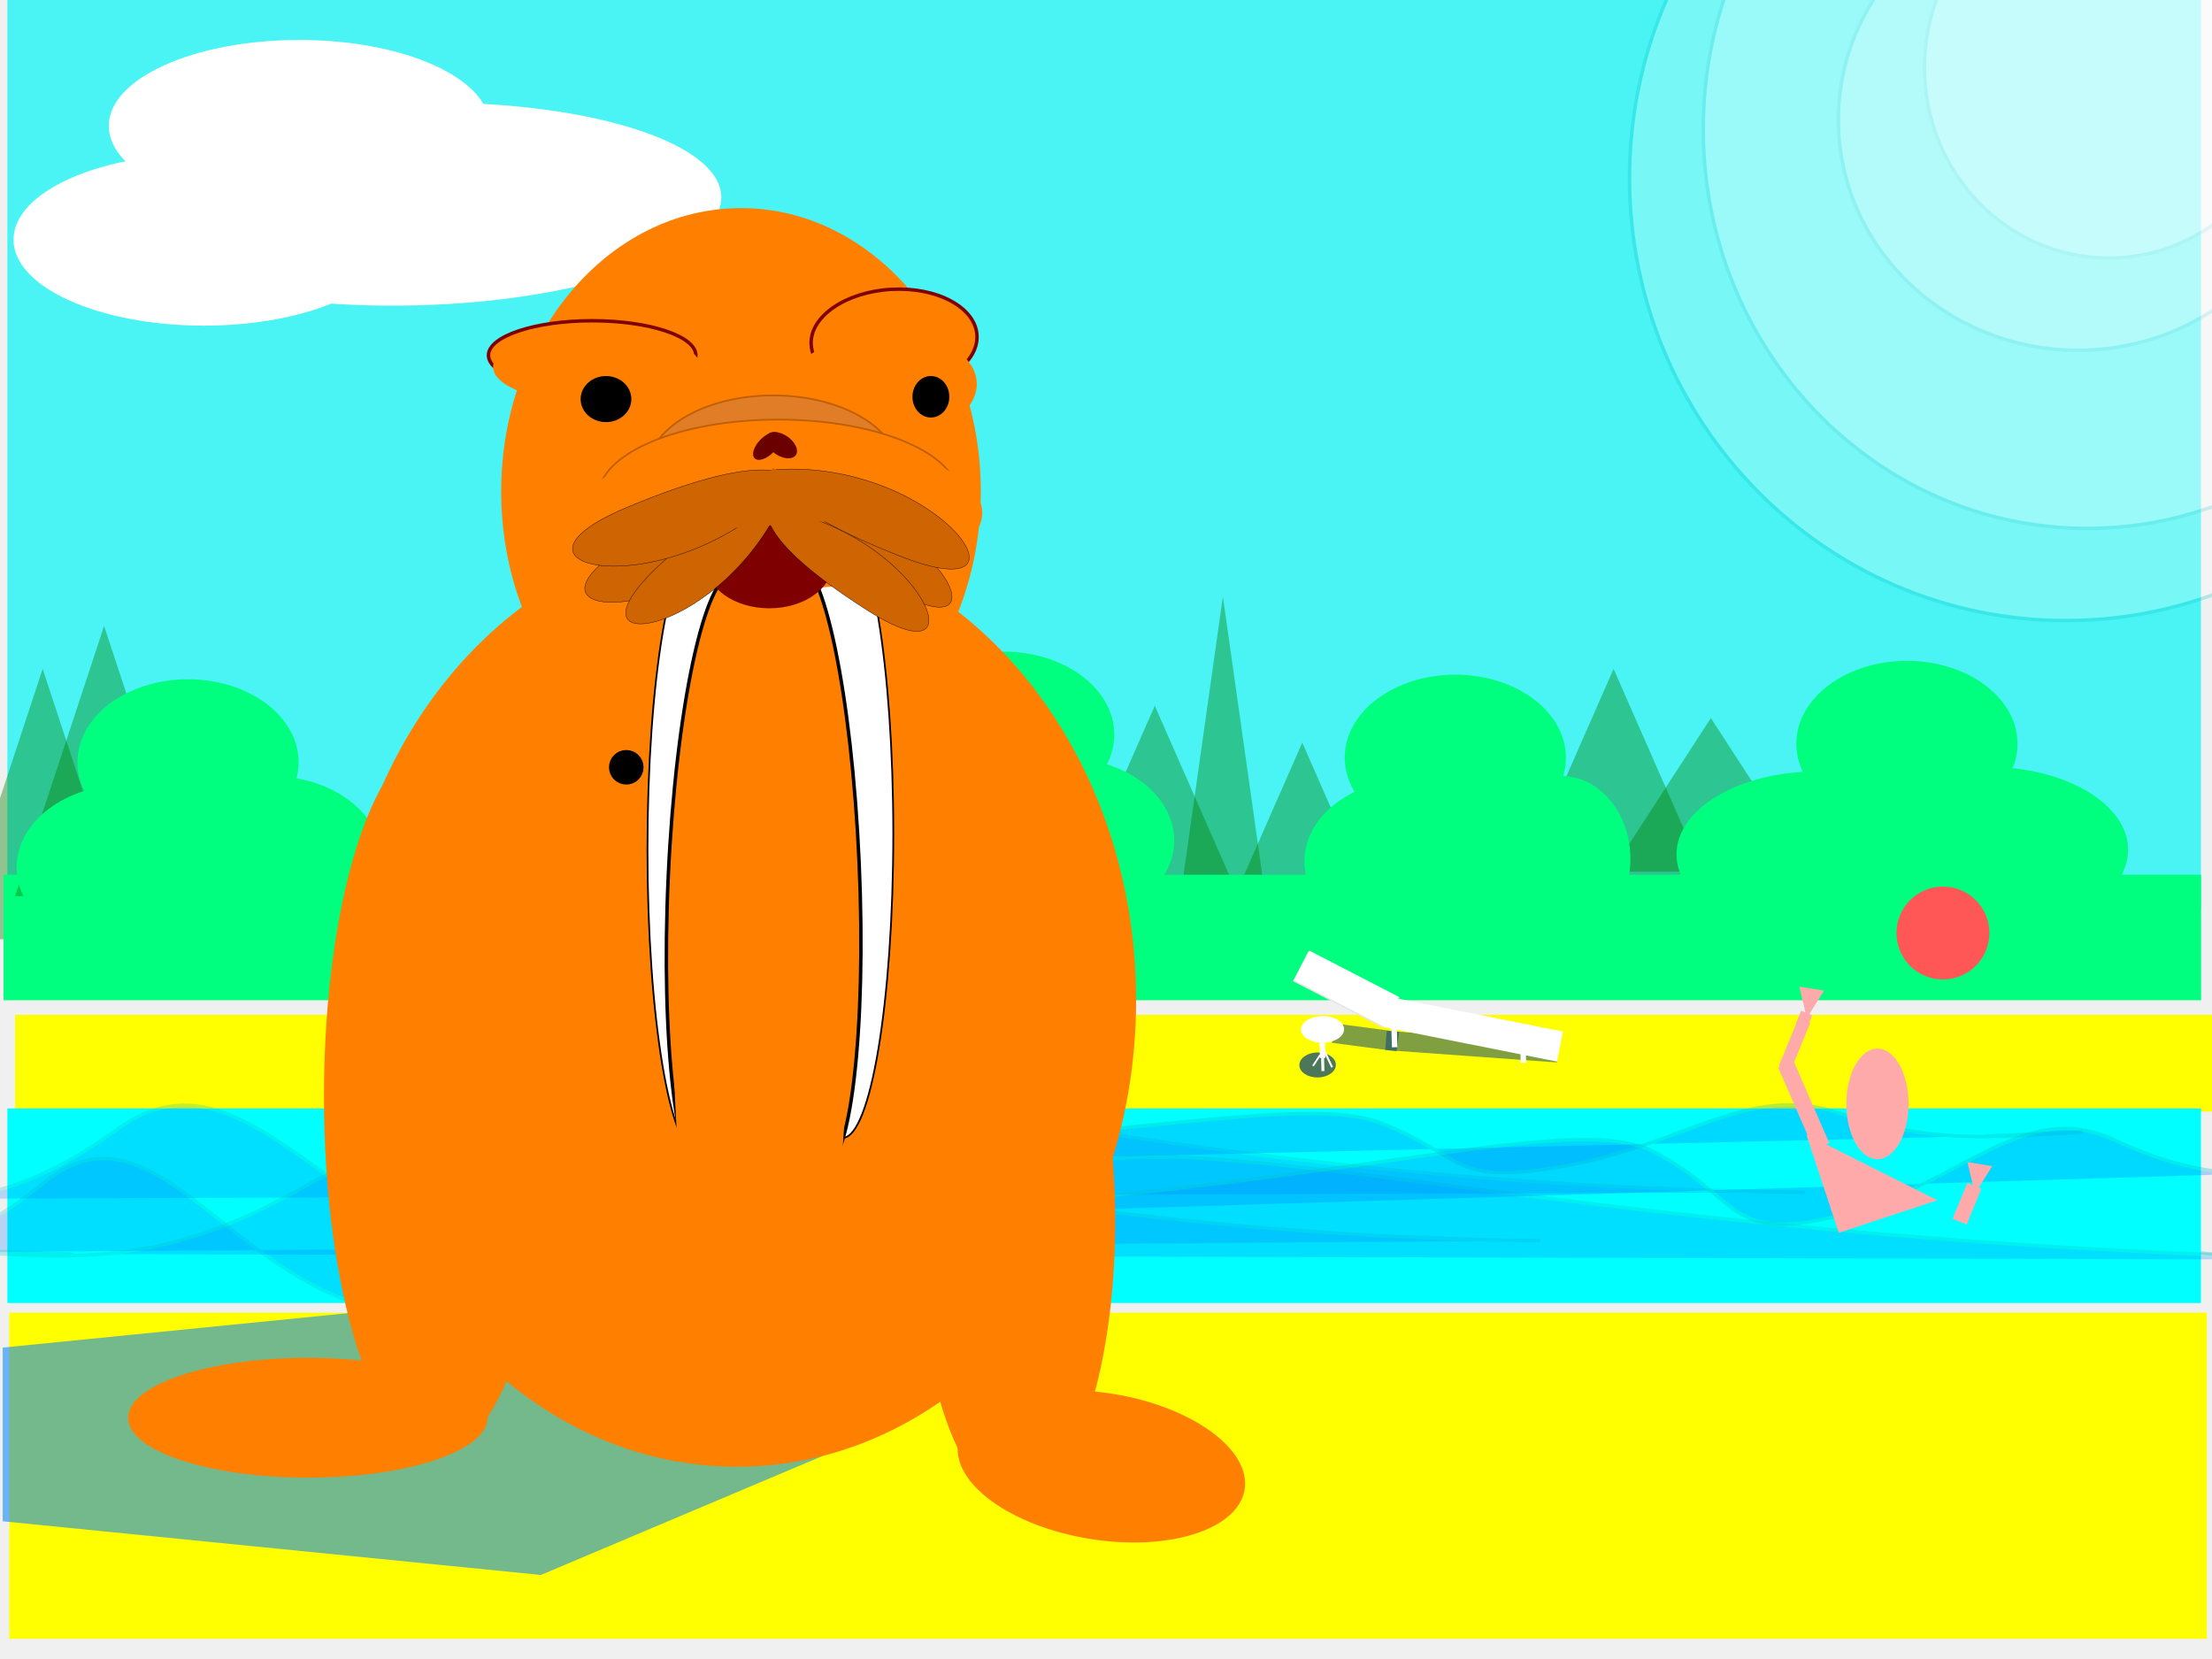
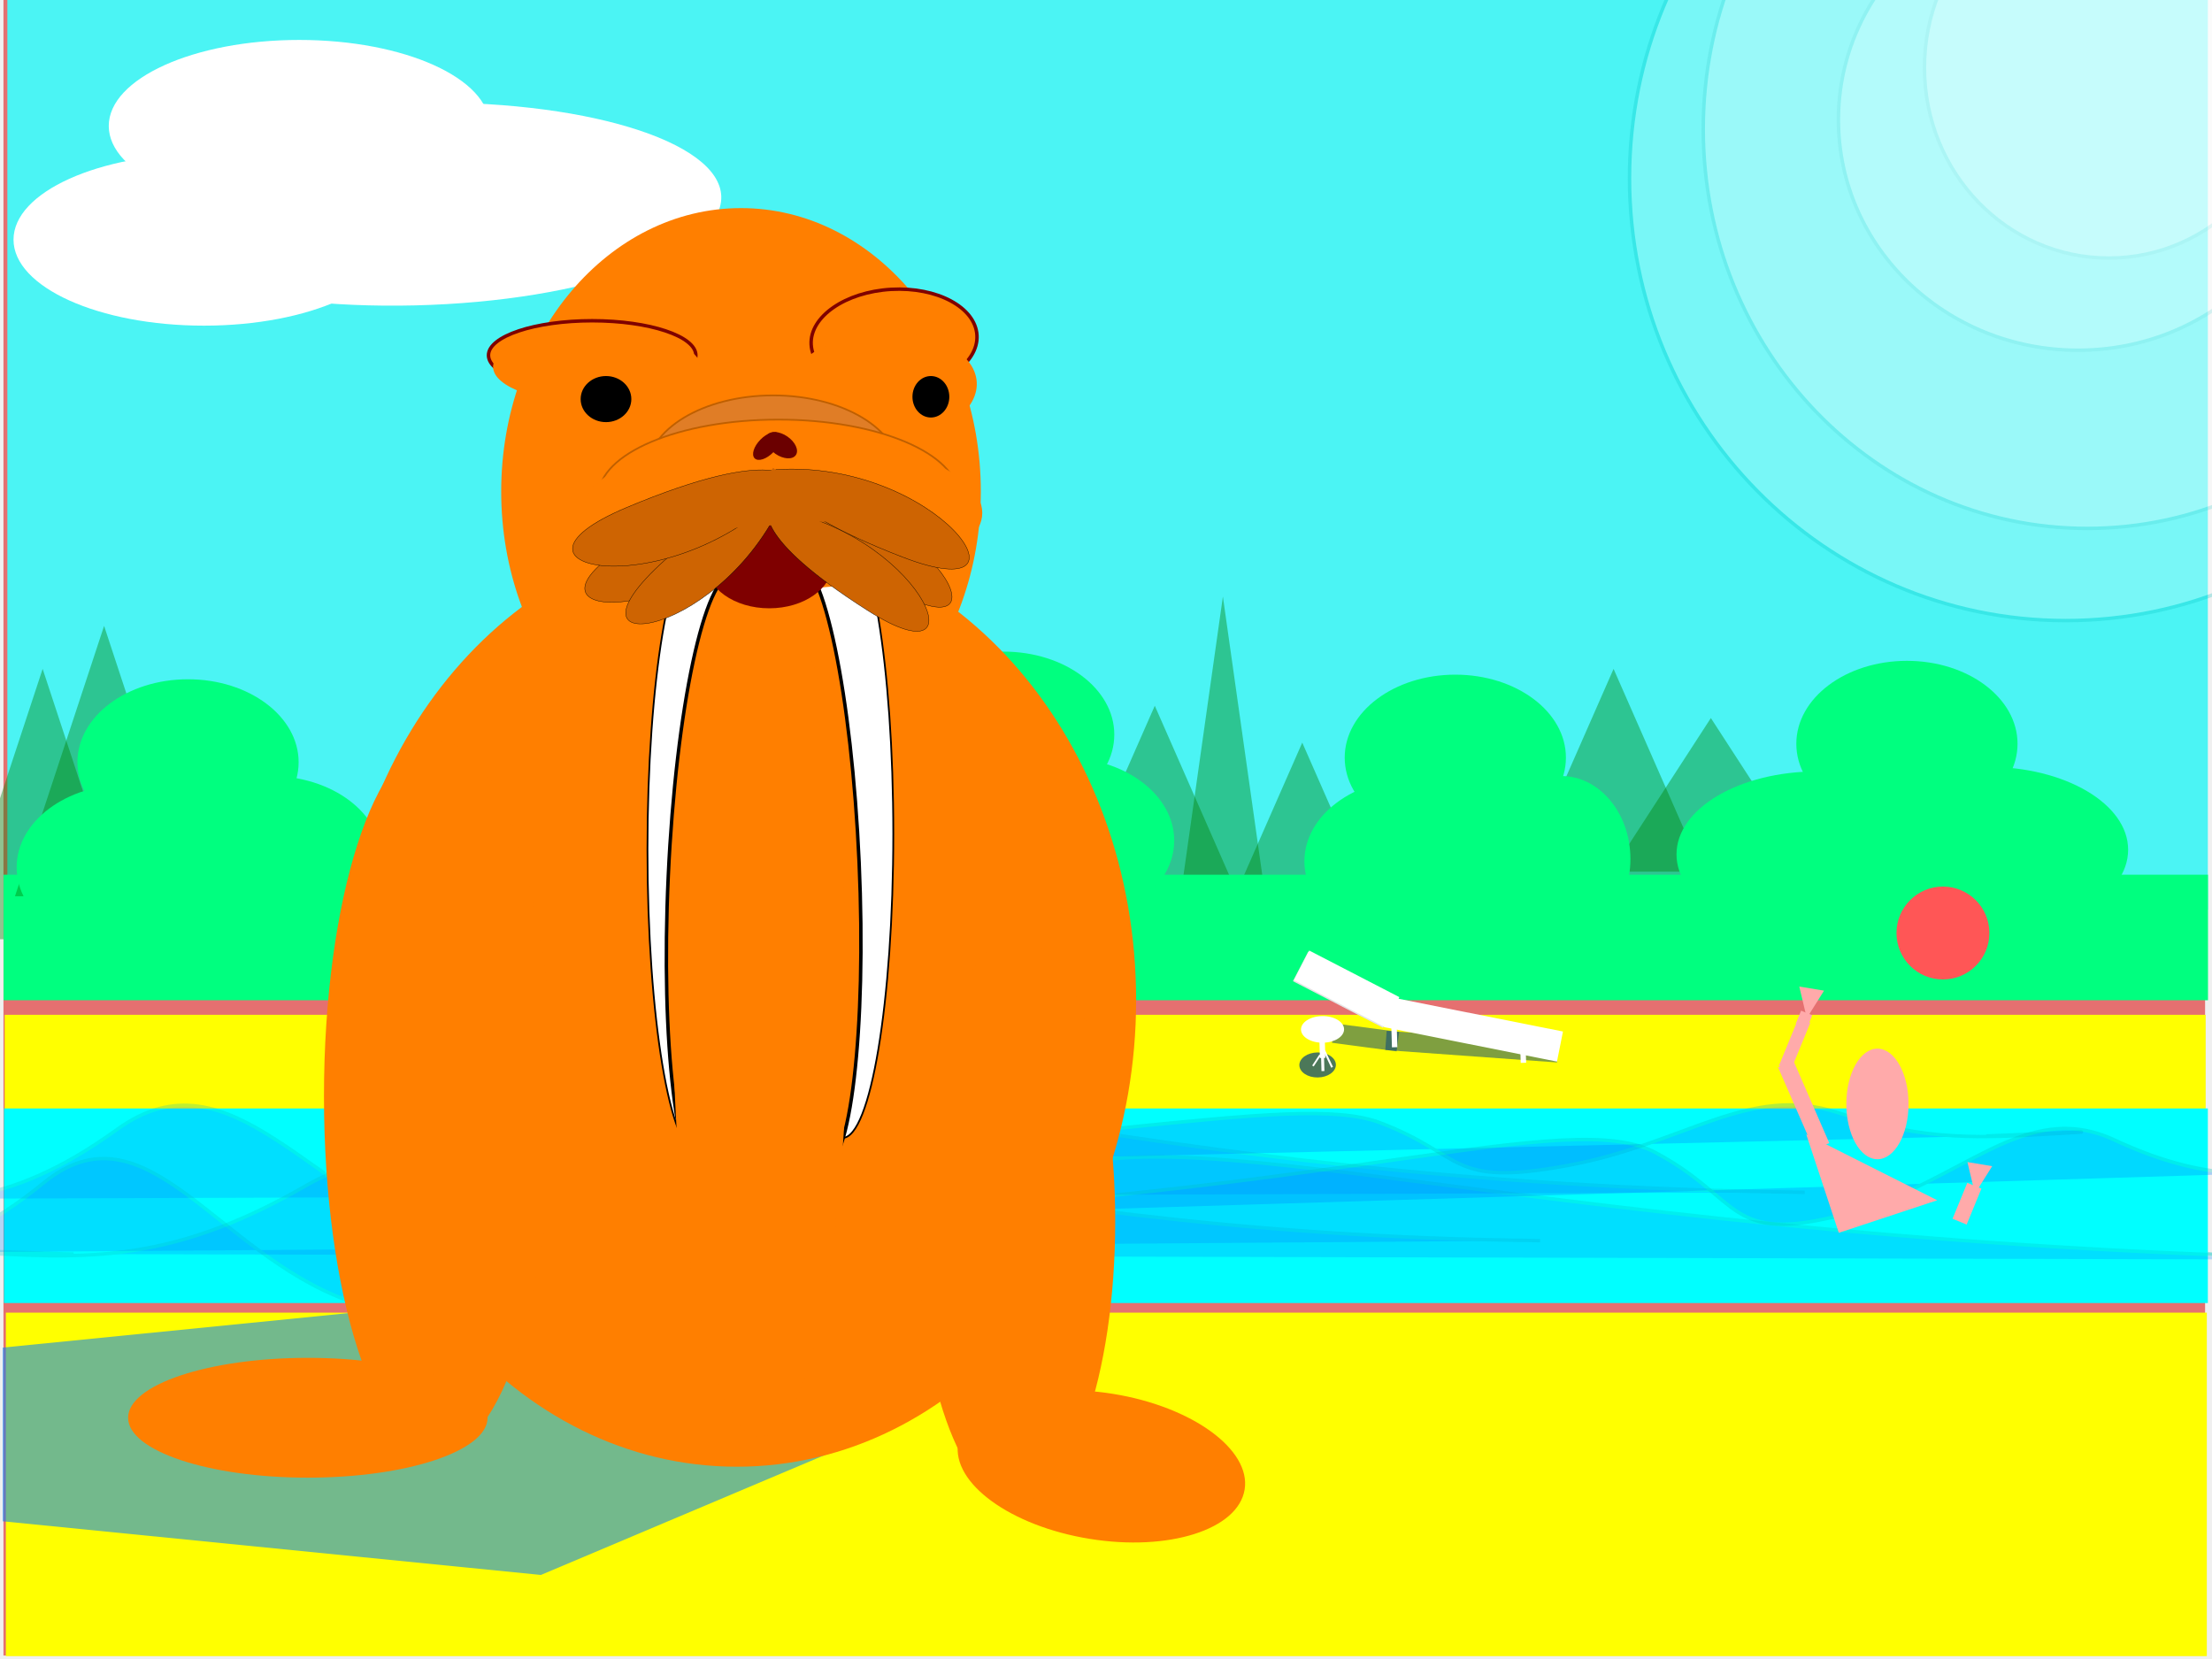
<svg xmlns="http://www.w3.org/2000/svg" width="640" height="480">
  <g stroke="null">
-     <rect fill="#4bf4f4" stroke-width="0" stroke-dasharray="null" stroke-linejoin="null" stroke-linecap="null" x="2.133" y="-1.659" width="634.667" height="264.889" id="svg_25" stroke="#000000" />
+     <rect fill="#e57070" stroke-width="0" stroke-dasharray="null" stroke-linejoin="null" stroke-linecap="null" x="1" y="-1" width="637" height="480" id="svg_7" stroke="#000000" />
+     <rect fill="#4bf4f4" stroke-width="0" stroke-dasharray="null" stroke-linejoin="null" stroke-linecap="null" x="2.133" y="-1.659" width="636.667" height="264.889" id="svg_25" stroke="#000000" />
    <path stroke="#000000" id="svg_93" d="m341.08,262.677l12.741,-90.074l12.741,90.074l-25.481,0l-0,0z" opacity="0.4" stroke-linecap="null" stroke-linejoin="null" stroke-dasharray="null" stroke-width="0" fill="#007f00" />
    <path stroke="#000000" id="svg_88" d="m-13.439,271.751l25.778,-78.222l25.778,78.222l-51.556,0z" opacity="0.4" stroke-linecap="null" stroke-linejoin="null" stroke-dasharray="null" stroke-width="0" fill="#007f00" />
    <path stroke="#000000" id="svg_82" d="m452.339,273.529l42.667,-65.778l42.667,65.778l-85.333,0l0,0z" opacity="0.4" stroke-linecap="null" stroke-linejoin="null" stroke-dasharray="null" stroke-width="0" fill="#007f00" />
    <path stroke="#000000" id="svg_83" d="m351.006,273.529l25.778,-58.667l25.778,58.667l-51.556,0l0,0z" opacity="0.4" stroke-linecap="null" stroke-linejoin="null" stroke-dasharray="null" stroke-width="0" fill="#007f00" />
    <path id="svg_84" stroke="#000000" d="m308.339,262.863l25.778,-58.667l25.778,58.667l-51.556,0z" opacity="0.4" stroke-linecap="null" stroke-linejoin="null" stroke-dasharray="null" stroke-width="0" fill="#007f00" />
-     <rect fill="#00ff7f" stroke-width="0" stroke-dasharray="null" stroke-linejoin="null" stroke-linecap="null" x="1.037" y="253.082" width="635.802" height="36.321" id="svg_24" stroke="#000000" />
+     <rect fill="#00ff7f" stroke-width="0" stroke-dasharray="null" stroke-linejoin="null" stroke-linecap="null" x="1.037" y="253.082" width="637.802" height="36.321" id="svg_24" stroke="#000000" />
    <ellipse fill="#ffffff" stroke-width="0" stroke-dasharray="null" stroke-linejoin="null" stroke-linecap="null" cx="59.022" cy="69.333" id="svg_68" rx="55.111" ry="24.889" stroke="#00bfbf" />
    <ellipse stroke="#00bfbf" fill="#ffffff" stroke-width="0" stroke-dasharray="null" stroke-linejoin="null" stroke-linecap="null" cx="119.46" cy="59.057" rx="89.256" ry="29.31" id="svg_70" transform="rotate(-1.397175 119.4599,59.05708) " />
    <path id="svg_89" stroke="#000000" d="m4.339,259.307l25.778,-78.222l25.778,78.222l-51.556,0z" opacity="0.4" stroke-linecap="null" stroke-linejoin="null" stroke-dasharray="null" stroke-width="0" fill="#007f00" />
    <ellipse fill="#00ff7f" stroke-width="0" stroke-dasharray="null" stroke-linejoin="null" stroke-linecap="null" cx="36.817" cy="250.95" rx="32" ry="24" id="svg_36" stroke="#000000" />
    <ellipse fill="#00ff7f" stroke-width="0" stroke-dasharray="null" stroke-linejoin="null" stroke-linecap="null" cx="78.4" cy="248.533" rx="32" ry="24" id="svg_50" stroke="#000000" />
-     <rect fill="#ffff00" stroke-width="0" stroke-dasharray="null" stroke-linejoin="null" stroke-linecap="null" x="4.357" y="293.612" width="635.802" height="28" id="svg_18" stroke="#000000" />
+     <rect fill="#ffff00" stroke-width="0" stroke-dasharray="null" stroke-linejoin="null" stroke-linecap="null" x="1.357" y="293.612" width="636.802" height="28" id="svg_18" stroke="#000000" />
    <rect fill="#003f7f" stroke-width="0" stroke-dasharray="null" stroke-linejoin="null" stroke-linecap="null" x="400.941" y="300.035" width="49.797" height="5.575" transform="rotate(4.131002 425.8393,302.8221) " opacity="0.5" id="svg_95" stroke="#003f7f" />
    <rect fill="#003f7f" stroke-width="0" stroke-dasharray="null" stroke-linejoin="null" stroke-linecap="null" x="385.687" y="297.321" width="18.843" height="5.653" transform="rotate(7.575131 395.1089,300.1473) " id="svg_92" opacity="0.5" stroke="#003f7f" />
    <rect fill="#e5e5e5" stroke-width="0" stroke-dasharray="null" stroke-linejoin="null" stroke-linecap="null" x="374.657" y="281.523" width="29.347" height="9.641" transform="rotate(27.33866 389.3301,286.3433) " id="svg_94" stroke="#00bfbf" />
    <rect fill="#ffffff" stroke-width="0" stroke-dasharray="null" stroke-linejoin="null" stroke-linecap="null" x="374.957" y="281.223" width="29.347" height="9.641" id="svg_71" transform="rotate(27.33866 389.6305,286.0429) " stroke="#00bfbf" />
    <path fill="#007fff" stroke-dasharray="null" stroke-linejoin="null" stroke-linecap="null" d="m100.4,348.9c204.312,2.25 289.505,-28.5 320.415,-8.25c30.911,20.25 24.125,38.25 67.853,28.5c43.727,-9.75 67.853,-42.75 100.271,-24c32.419,18.75 52.774,17.25 80.669,16.5c27.895,-0.75 -26.387,0 -27.041,-0.15" id="svg_58" opacity="0.3" transform="rotate(0.2586734 388.9868,352.795) " stroke="#00bfbf" />
-     <rect fill="#00ffff" stroke-width="0" stroke-dasharray="null" stroke-linejoin="null" stroke-linecap="null" x="2.133" y="320.711" width="634.667" height="56.296" id="svg_17" stroke="#00bfbf" />
-     <rect fill="#ffff00" stroke-width="0" stroke-dasharray="null" stroke-linejoin="null" stroke-linecap="null" x="2.698" y="379.79" width="635.802" height="94.37" id="svg_15" stroke="#000000" />
+     <rect fill="#00ffff" stroke-width="0" stroke-dasharray="null" stroke-linejoin="null" stroke-linecap="null" x="1.133" y="320.711" width="637.667" height="56.296" id="svg_17" stroke="#00bfbf" />
+     <rect fill="#ffff00" stroke-width="0" stroke-dasharray="null" stroke-linejoin="null" stroke-linecap="null" x="1.698" y="379.79" width="636.803" height="99.37" id="svg_15" stroke="#000000" />
    <path fill="#007fff" stroke-dasharray="null" stroke-linejoin="null" stroke-linecap="null" d="m-55.047,347.407c204.312,-2.971 289.505,37.633 320.415,10.894c30.911,-26.739 24.125,-50.507 67.853,-37.633c43.727,12.874 67.853,56.449 100.271,31.691c32.419,-24.759 52.774,-22.778 80.669,-21.788c27.895,0.99 -26.387,0 -27.041,0.198" opacity="0.25" id="svg_59" transform="rotate(-178.441 233.54,342.2636) " stroke="#00bfbf" />
    <polygon stroke="#000000" id="svg_14" fill="#007fff" points="252.745,415.028 156.502,455.683 0.776,440.154 0.776,389.901 156.502,374.372 252.745,415.028 " stroke-width="0" opacity="0.55" />
    <ellipse fill="#00ff7f" stroke-width="0" stroke-dasharray="null" stroke-linejoin="null" stroke-linecap="null" cx="307.733" cy="243.2" rx="32" ry="24" id="svg_52" stroke="#000000" />
    <ellipse fill="#00ff7f" stroke-width="0" stroke-dasharray="null" stroke-linejoin="null" stroke-linecap="null" cx="290.4" cy="212.533" rx="32" ry="24" id="svg_53" stroke="#000000" />
    <path id="svg_6" d="m145.015,142.21c0,-45.304 31.05,-82 69.383,-82c38.333,0 69.383,36.696 69.383,82c0,45.304 -31.05,82 -69.383,82c-38.333,0 -69.383,-36.696 -69.383,-82z" stroke-linecap="null" stroke-linejoin="null" stroke-dasharray="null" stroke-width="0" fill="#ff7f00" stroke="#000000" />
    <ellipse id="svg_42" transform="rotate(-3.247354 258.6795,98.35956) " ry="14.667" rx="24.024" cy="98.36" cx="258.68" stroke-linecap="null" stroke-linejoin="null" stroke-dasharray="null" fill="#ff7f00" stroke="#7f0000" />
    <path fill="#007fff" stroke-dasharray="null" stroke-linejoin="null" stroke-linecap="null" d="m146.508,329.988c161.32,1.146 228.586,-14.517 252.992,-4.202c24.406,10.315 19.049,19.484 53.575,14.517c34.526,-4.966 53.575,-21.776 79.172,-12.225c25.597,9.551 41.669,8.787 63.694,8.405c22.025,-0.382 -20.835,0 -21.351,-0.076" opacity="0.3" transform="rotate(-2.212873 374.3688,331.9724) " id="svg_62" stroke="#00bfbf" />
    <path fill="#007fff" stroke-dasharray="null" stroke-linejoin="null" stroke-linecap="null" d="m-66.285,362.268c181.185,-2.971 256.734,37.633 284.146,10.894c27.412,-26.739 21.395,-50.507 60.172,-37.633c38.778,12.874 60.172,56.449 88.921,31.691c28.749,-24.759 46.801,-22.778 71.538,-21.788c24.737,0.99 -23.4,0 -23.98,0.198" opacity="0.25" transform="rotate(-178.441 189.6355,357.1249) " id="svg_60" stroke="#00bfbf" />
    <path fill="#007fff" stroke-dasharray="null" stroke-linejoin="null" stroke-linecap="null" d="m-21.878,365.05c253.58,-2.971 359.317,37.633 397.681,10.894c38.365,-26.739 29.943,-50.507 84.215,-37.633c54.272,12.874 84.215,56.449 124.451,31.691c40.236,-24.759 65.5,-22.778 100.122,-21.788c34.622,0.99 -32.75,0 -33.561,0.198" opacity="0.25" transform="rotate(-178.441 336.299,359.9069) " id="svg_63" stroke="#00bfbf" />
    <path fill="#007fff" stroke-dasharray="null" stroke-linejoin="null" stroke-linecap="null" d="m226.543,340.784c161.32,1.632 228.586,-20.67 252.992,-5.983c24.406,14.686 19.049,27.741 53.575,20.67c34.526,-7.071 53.575,-31.005 79.172,-17.406c25.597,13.599 41.669,12.511 63.694,11.967c22.025,-0.544 -20.835,0 -21.351,-0.109" opacity="0.3" transform="rotate(-2.994277 454.4036,343.6086) " id="svg_61" stroke="#00bfbf" />
    <ellipse ry="135" rx="115.5" id="svg_19" cy="289.367" cx="213.215" stroke-linecap="null" stroke-linejoin="null" stroke-dasharray="null" stroke-width="0" fill="#ff7f00" stroke="#7f0000" />
-     <ellipse rx="3" id="svg_7" cy="222" cx="181.2" stroke-linecap="null" stroke-linejoin="null" stroke-dasharray="null" stroke-width="4" fill="#000000" stroke="#000000" />
    <ellipse transform="rotate(-3.247354 255.3697,112.1076) " ry="15.998" rx="27.276" id="svg_35" cy="112.108" cx="255.37" stroke-linecap="null" stroke-linejoin="null" stroke-dasharray="null" stroke-width="0" fill="#ff7f00" stroke="#7f0000" />
    <ellipse id="svg_48" ry="22" rx="36.5" cy="136.4" cx="223.7" stroke-linecap="null" stroke-linejoin="null" stroke-dasharray="null" stroke-width="0.5" fill="#e07d26" stroke="#bf5f00" />
    <ellipse ry="22" rx="52" id="svg_45" cy="143.4" cx="225.2" stroke-linecap="null" stroke-linejoin="null" stroke-dasharray="null" stroke-width="0.5" fill="#ff7f00" stroke="#bf5f00" />
    <ellipse id="svg_22" ry="88" rx="14.667" cy="241.217" cx="243.792" stroke-linecap="null" stroke-linejoin="null" stroke-dasharray="null" stroke-width="0.5" fill="#ffffff" stroke="#000000" />
    <path transform="rotate(112.0344 200.8193,158.7841) " id="svg_27" d="m179.848,140.8c40.722,7.761 57.606,52.214 25.823,29.635c-31.783,-22.579 -25.823,-29.635 -25.823,-29.635z" stroke-linecap="null" stroke-linejoin="null" stroke-dasharray="null" stroke-width="0" fill="#ce6402" stroke="#000000" />
    <ellipse id="svg_21" ry="88" rx="14.667" cy="245.8" cx="202" stroke-linecap="null" stroke-linejoin="null" stroke-dasharray="null" stroke-width="0.5" fill="#ffffff" stroke="#000000" />
    <ellipse transform="rotate(2.632432 208,254.1333) " ry="88" rx="14.667" id="svg_20" cy="254.133" cx="208" stroke-linecap="null" stroke-linejoin="null" stroke-dasharray="null" fill="#ff7f00" stroke="#000000" />
    <ellipse id="svg_47" ry="22" rx="58" cy="148.4" cx="226.2" stroke-linecap="null" stroke-linejoin="null" stroke-dasharray="null" stroke-width="0" fill="#ff7f00" stroke="#bf0000" />
    <ellipse id="svg_23" transform="rotate(-2.544802 234.2924,250.15) " ry="88" rx="14.292" cy="250.15" cx="234.292" stroke-linecap="null" stroke-linejoin="null" stroke-dasharray="null" fill="#ff7f00" stroke="#000000" />
    <ellipse fill="#ff7f00" stroke-width="0" stroke-dasharray="null" stroke-linejoin="null" stroke-linecap="null" cx="219.974" cy="291.218" id="svg_8" rx="25.25" ry="124.406" stroke="#7f0000" />
    <path transform="rotate(112.8815 198.3552,157.0685) " id="svg_29" d="m173.455,135c48.351,9.524 68.399,64.071 30.662,36.364c-37.737,-27.706 -30.662,-36.364 -30.662,-36.364z" stroke-linecap="null" stroke-linejoin="null" stroke-dasharray="null" stroke-width="0.1" fill="#ce6402" stroke="#000000" />
    <ellipse ry="12.969" rx="18.281" id="svg_39" cy="163.031" cx="222.569" stroke-linecap="null" stroke-linejoin="null" stroke-dasharray="null" stroke-width="0" fill="#7f0000" stroke="#000000" />
    <path transform="rotate(-6.348382 252.486,159.7841) " id="svg_28" d="m231.515,141.8c40.722,7.761 57.606,52.214 25.823,29.635c-31.783,-22.579 -25.823,-29.635 -25.823,-29.635z" stroke-linecap="null" stroke-linejoin="null" stroke-dasharray="null" stroke-width="0.1" fill="#ce6402" stroke="#000000" />
    <path id="svg_34" transform="rotate(101.9853 203.986,160.9508) " d="m181.273,141.811c44.104,8.26 62.391,55.569 27.968,31.539c-34.423,-24.03 -27.968,-31.539 -27.968,-31.539z" stroke-linecap="null" stroke-linejoin="null" stroke-dasharray="null" stroke-width="0.1" fill="#ce6402" stroke="#000000" />
    <path id="svg_26" d="m223.484,145.855c42.723,8.169 60.438,54.956 27.093,31.191c-33.345,-23.765 -27.093,-31.191 -27.093,-31.191z" stroke-linecap="null" stroke-linejoin="null" stroke-dasharray="null" stroke-width="0.1" fill="#ce6402" transform="rotate(-3.094587 245.486,164.7841) " stroke="#000000" />
    <ellipse id="svg_40" ry="10" rx="30" cy="102.8" cx="171.333" stroke-linecap="null" stroke-linejoin="null" stroke-dasharray="null" fill="#ff7f00" stroke="#7f0000" />
    <ellipse id="svg_41" ry="10.667" rx="30" cy="106.133" cx="172.667" stroke-linecap="null" stroke-linejoin="null" stroke-dasharray="null" stroke-width="0" fill="#ff7f00" stroke="#7f0000" />
    <ellipse ry="6.667" rx="7.333" id="svg_31" cy="115.467" cx="175.333" stroke-linecap="null" stroke-linejoin="null" stroke-dasharray="null" stroke-width="0" fill="#000000" stroke="#7f0000" />
    <ellipse id="svg_32" ry="6" rx="5.333" cy="114.8" cx="269.333" stroke-linecap="null" stroke-linejoin="null" stroke-dasharray="null" stroke-width="0" fill="#000000" stroke="#7f0000" />
    <ellipse transform="rotate(34.39032 226.0857,128.8029) " ry="3.045" rx="5.064" id="svg_43" cy="128.803" cx="226.086" stroke-linecap="null" stroke-linejoin="null" stroke-dasharray="null" stroke-width="0" fill="#6b0000" stroke="#000000" />
    <ellipse id="svg_44" transform="rotate(-45.61294 221.858,129.0418) " ry="2.608" rx="5.006" cy="129.042" cx="221.858" stroke-linecap="null" stroke-linejoin="null" stroke-dasharray="null" stroke-width="0" fill="#6b0000" stroke="#000000" />
    <path transform="rotate(120.4816 197.0725,149.2382) " d="m171.849,126.473c48.979,9.825 69.287,66.094 31.06,37.513c-38.227,-28.581 -31.06,-37.513 -31.06,-37.513z" stroke-linecap="null" stroke-linejoin="null" stroke-dasharray="null" stroke-width="0.1" fill="#ce6402" id="svg_2" stroke="#000000" />
    <path transform="rotate(-14.57502 252.5726,149.7382) " d="m228.867,129.236c46.032,8.848 65.119,59.525 29.191,33.785c-35.928,-25.741 -29.191,-33.785 -29.191,-33.785z" stroke-linecap="null" stroke-linejoin="null" stroke-dasharray="null" stroke-width="0.1" fill="#ce6402" id="svg_3" stroke="#000000" />
    <path fill="#ce6402" stroke-width="0" stroke-dasharray="null" stroke-linejoin="null" stroke-linecap="null" d="m214.199,163.748l0,-23.895l22.84,23.895l-22.84,0z" id="svg_4" transform="rotate(129.6499 225.619,151.8) " stroke="#000000" />
    <ellipse stroke="#7f0000" fill="#ff7f00" stroke-width="0" stroke-dasharray="null" stroke-linejoin="null" stroke-linecap="null" cx="126.733" cy="317.2" id="svg_5" rx="33" ry="103" />
    <ellipse fill="#ff7f00" stroke-width="0" stroke-dasharray="null" stroke-linejoin="null" stroke-linecap="null" cx="89.067" cy="410.2" id="svg_9" rx="52" ry="17.333" stroke="#7f0000" />
    <ellipse fill="#ff7f00" stroke-width="0" stroke-dasharray="null" stroke-linejoin="null" stroke-linecap="null" cx="318.663" cy="424.264" id="svg_11" rx="41.987" ry="21.248" transform="rotate(9.188819 318.6631,424.2641) " stroke="#000000" />
    <ellipse fill="#ff7f00" stroke-width="0" stroke-dasharray="null" stroke-linejoin="null" stroke-linecap="null" cx="294" cy="353.333" id="svg_13" rx="28.667" ry="81.333" stroke="#000000" />
    <ellipse fill="#00ff7f" stroke-width="0" stroke-dasharray="null" stroke-linejoin="null" stroke-linecap="null" cx="551.733" cy="215.2" id="svg_30" rx="32" ry="24" stroke="#000000" />
    <ellipse fill="#00ff7f" stroke-width="0" stroke-dasharray="null" stroke-linejoin="null" stroke-linecap="null" cx="421.067" cy="219.2" rx="32" ry="24" id="svg_33" stroke="#000000" />
    <path id="svg_99" stroke="#000000" d="m441.08,252.196l25.778,-58.667l25.778,58.667l-51.556,0z" opacity="0.4" stroke-linecap="null" stroke-linejoin="null" stroke-dasharray="null" stroke-width="0" fill="#007f00" />
    <ellipse fill="#00ff7f" stroke-width="0" stroke-dasharray="null" stroke-linejoin="null" stroke-linecap="null" cx="409.4" cy="249.2" rx="32" ry="24" id="svg_37" stroke="#000000" />
    <ellipse fill="#00ff7f" stroke-width="0" stroke-dasharray="null" stroke-linejoin="null" stroke-linecap="null" cx="525.733" cy="247.2" rx="40.667" ry="24" id="svg_38" stroke="#000000" />
    <ellipse fill="#00ff7f" stroke-width="0" stroke-dasharray="null" stroke-linejoin="null" stroke-linecap="null" cx="451.733" cy="248.533" rx="20" ry="24" id="svg_46" stroke="#000000" />
    <ellipse fill="#00ff7f" stroke-width="0" stroke-dasharray="null" stroke-linejoin="null" stroke-linecap="null" cx="575.067" cy="245.867" rx="40.667" ry="24" id="svg_49" stroke="#000000" />
    <ellipse fill="#00ff7f" stroke-width="0" stroke-dasharray="null" stroke-linejoin="null" stroke-linecap="null" cx="54.4" cy="220.533" rx="32" ry="24" id="svg_51" stroke="#000000" />
    <ellipse fill="#ffffff" stroke-width="null" stroke-dasharray="null" stroke-linejoin="null" stroke-linecap="null" opacity="0.25" cx="610.133" cy="19.556" id="svg_64" rx="53.333" ry="55.111" stroke="#00bfbf" />
    <ellipse fill="#ffffff" stroke-width="null" stroke-dasharray="null" stroke-linejoin="null" stroke-linecap="null" opacity="0.25" cx="601.244" cy="34.667" rx="69.333" ry="66.667" id="svg_65" stroke="#00bfbf" />
    <ellipse fill="#ffffff" stroke-width="null" stroke-dasharray="null" stroke-linejoin="null" stroke-linecap="null" opacity="0.25" cx="603.911" cy="37.333" rx="111.111" ry="115.556" id="svg_66" stroke="#00bfbf" />
    <ellipse fill="#ffffff" stroke-width="null" stroke-dasharray="null" stroke-linejoin="null" stroke-linecap="null" opacity="0.25" cx="597.689" cy="51.556" rx="126.222" ry="128" id="svg_67" stroke="#00bfbf" />
    <ellipse fill="#ffffff" stroke-width="0" stroke-dasharray="null" stroke-linejoin="null" stroke-linecap="null" cx="86.578" cy="36.444" rx="55.111" ry="24.889" id="svg_69" stroke="#00bfbf" />
    <rect fill="#ffffff" stroke-width="0" stroke-dasharray="null" stroke-linejoin="null" stroke-linecap="null" x="400.779" y="293.374" width="51.063" height="8.871" transform="rotate(11.27048 426.3102,297.8097) " id="svg_72" stroke="#00bfbf" />
    <ellipse opacity="0.7" fill="#003f7f" stroke-width="0" stroke-dasharray="null" stroke-linejoin="null" stroke-linecap="null" cx="381.229" cy="308.125" rx="3.621" ry="5.284" transform="rotate(-90.74792 381.2291,308.1253) " id="svg_74" stroke="#000000" />
    <rect fill="#ffffff" stroke-width="0" stroke-dasharray="null" stroke-linejoin="null" stroke-linecap="null" x="402.646" y="297.326" width="1.571" height="5.675" id="svg_96" transform="rotate(-1.660195 403.4318,300.1635) " stroke="#000000" />
    <rect fill="#ffffff" stroke-width="0" stroke-dasharray="null" stroke-linejoin="null" stroke-linecap="null" x="439.903" y="301.835" width="1.571" height="5.675" transform="rotate(-1.660195 440.6886,304.6723) " id="svg_97" stroke="#000000" />
    <ellipse fill="#ffffff" stroke-width="0" stroke-dasharray="null" stroke-linejoin="null" stroke-linecap="null" cx="382.652" cy="297.838" rx="3.852" ry="6.232" transform="rotate(89.71751 382.6523,297.838) " id="svg_98" stroke="#000000" />
    <rect id="svg_1" fill="#ffffff" stroke-width="0" stroke-dasharray="null" stroke-linejoin="null" stroke-linecap="null" x="381.788" y="298.749" width="1.571" height="7.356" transform="rotate(-1.660195 382.5733,302.4275) " stroke="#000000" />
    <rect id="svg_10" fill="#ffffff" stroke-width="0" stroke-dasharray="null" stroke-linejoin="null" stroke-linecap="null" x="380.653" y="304.932" width="0.52" height="3.798" transform="rotate(33.23659 380.9126,306.8314) " stroke="#000000" />
    <rect id="svg_12" fill="#ffffff" stroke-width="0" stroke-dasharray="null" stroke-linejoin="null" stroke-linecap="null" x="382.283" y="305.409" width="0.849" height="4.486" transform="rotate(-1.660195 382.7075,307.6517) " stroke="#000000" />
    <rect id="svg_16" fill="#ffffff" stroke-width="0" stroke-dasharray="null" stroke-linejoin="null" stroke-linecap="null" x="384" y="303.726" width="0.563" height="5.328" transform="rotate(-25.18954 384.2818,306.3897) " stroke="#000000" />
    <ellipse fill="#ffaaaa" stroke-width="0" stroke-dasharray="null" stroke-linejoin="null" stroke-linecap="null" cx="543.2" cy="319.4" id="svg_54" rx="9" ry="16" stroke="#7f0000" />
    <path fill="#ffaaaa" stroke-width="0" stroke-dasharray="null" stroke-linejoin="null" stroke-linecap="null" d="m526.554,352.738l0,-30l30,30l-30,0z" id="svg_55" transform="rotate(-18.29666 541.554,337.738) " stroke="#7f0000" />
    <rect fill="#ffaaaa" stroke-width="0" stroke-dasharray="null" stroke-linejoin="null" stroke-linecap="null" x="519.443" y="306.766" width="4.834" height="26" id="svg_56" transform="rotate(-23.53237 521.8594,319.7661) " stroke="#7f0000" />
    <rect fill="#ffaaaa" stroke-width="0" stroke-dasharray="null" stroke-linejoin="null" stroke-linecap="null" x="566.903" y="342.65" width="4.413" height="11.233" transform="rotate(22.33065 569.1094,348.2661) " id="svg_85" stroke="#7f0000" />
    <rect fill="#ffaaaa" stroke-width="0" stroke-dasharray="null" stroke-linejoin="null" stroke-linecap="null" x="517.393" y="294.648" width="3.682" height="14.986" transform="rotate(22.33065 519.2344,302.1411) " id="svg_86" stroke="#7f0000" />
    <circle fill="#ff5656" stroke-width="0" stroke-dasharray="null" stroke-linejoin="null" stroke-linecap="null" cx="562.15" cy="269.95" r="13.437" id="svg_75" stroke="#000000" />
    <rect fill="#ffaaaa" stroke-width="0" stroke-dasharray="null" stroke-linejoin="null" stroke-linecap="null" x="520.215" y="292.93" width="3.483" height="4.087" transform="rotate(22.33065 521.9566,294.9731) " id="svg_87" stroke="#7f0000" />
    <path fill="#ffaaaa" stroke-width="0" stroke-dasharray="null" stroke-linejoin="null" stroke-linecap="null" d="m519.836,294.631l3.629,-8.656l3.629,8.656l-7.258,0z" id="svg_101" transform="rotate(-170.599 523.4649,290.3028) " stroke="#7f0000" />
    <path fill="#ffaaaa" stroke-width="0" stroke-dasharray="null" stroke-linejoin="null" stroke-linecap="null" d="m568.484,345.414l3.629,-8.656l3.629,8.656l-7.258,0z" transform="rotate(-170.599 572.1124,341.086) " stroke="#7f0000" id="svg_102" />
    <path d="m46.1,253.5c0,1.575 0.337,2.318 1.014,2.775c0.765,0.517 1.428,1.248 2.111,1.725c0.721,0.504 1.417,1.217 2.207,1.497c0.838,0.297 1.809,-0.031 2.693,0.003c0.827,0.032 1.556,0.642 2.475,0.75c0.895,0.105 1.723,0.215 2.51,0.485c0.914,0.314 1.813,0.06 2.74,0.39c0.736,0.262 1.5,0.613 2.432,0.625c0.876,0.011 1.658,0.282 2.519,0.537c0.865,0.257 1.968,0.539 2.612,0.085c0.711,-0.501 1.052,-1.455 1.698,-1.894c0.773,-0.525 1.622,-1.1 2.293,-1.546c0.768,-0.511 1.32,-1.036 2.129,-1.6l0.789,-0.35l0.501,-0.774l0.402,-0.458" id="svg_73" opacity="0.4" stroke-linecap="null" stroke-linejoin="null" stroke-dasharray="null" stroke-width="0" stroke="#000000" fill="none" />
  </g>
</svg>
